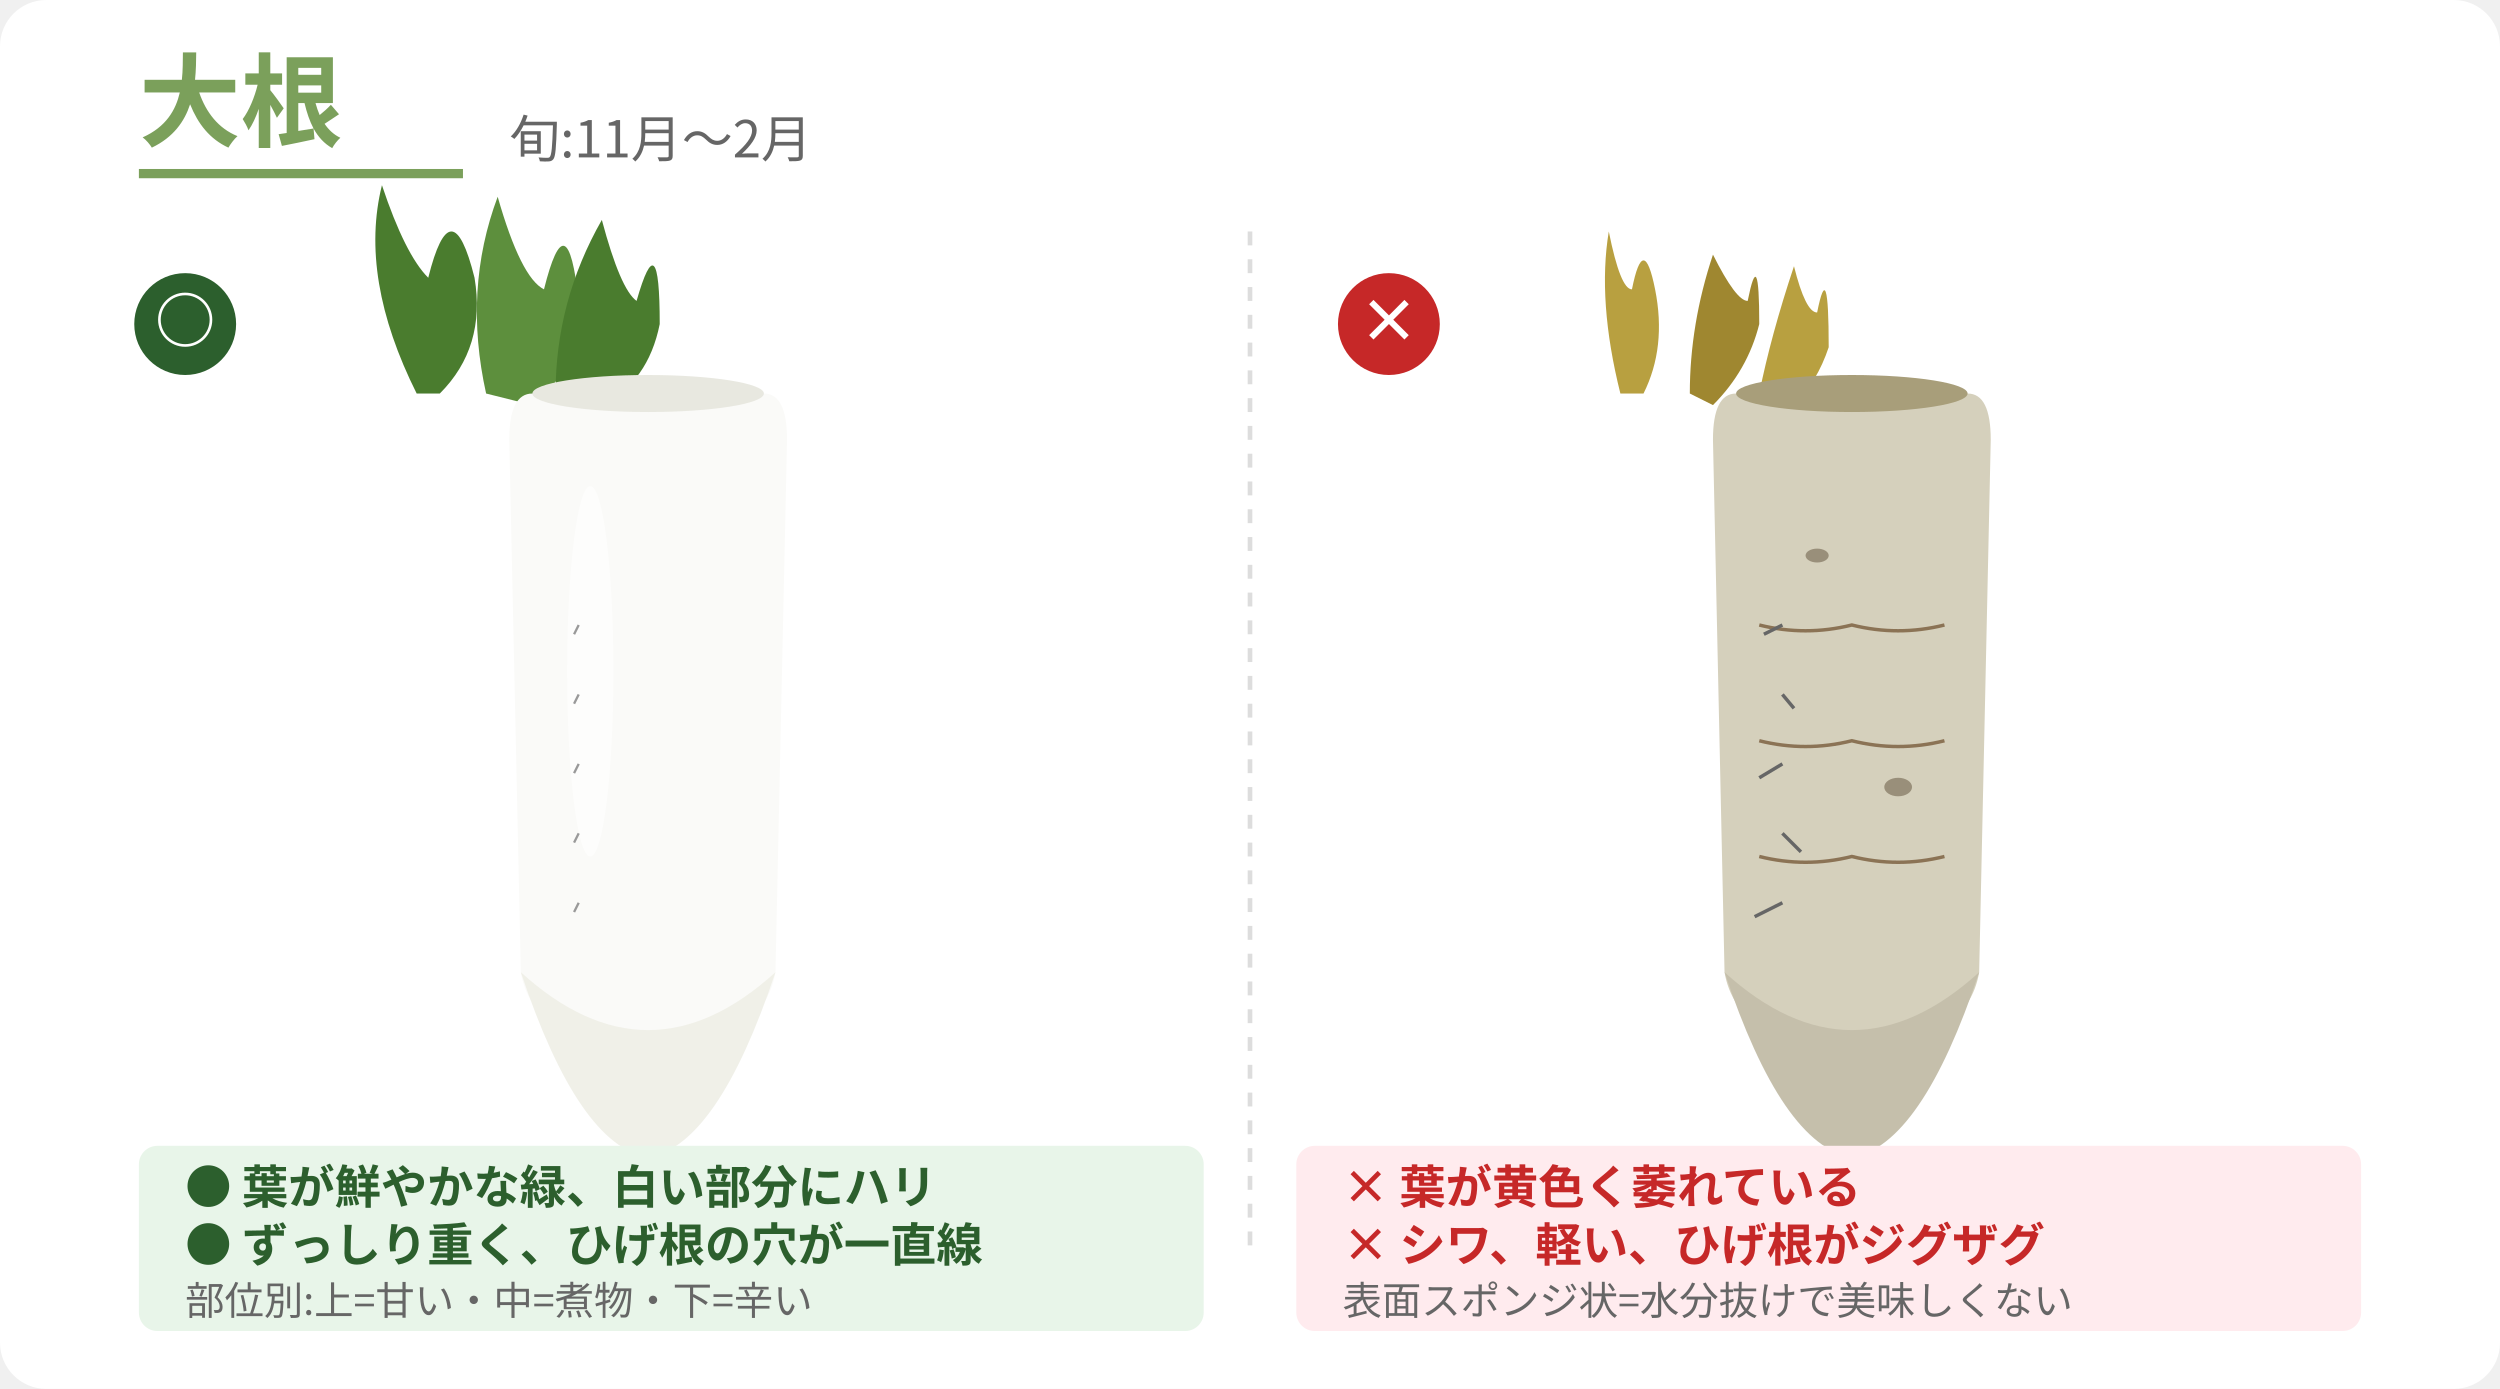
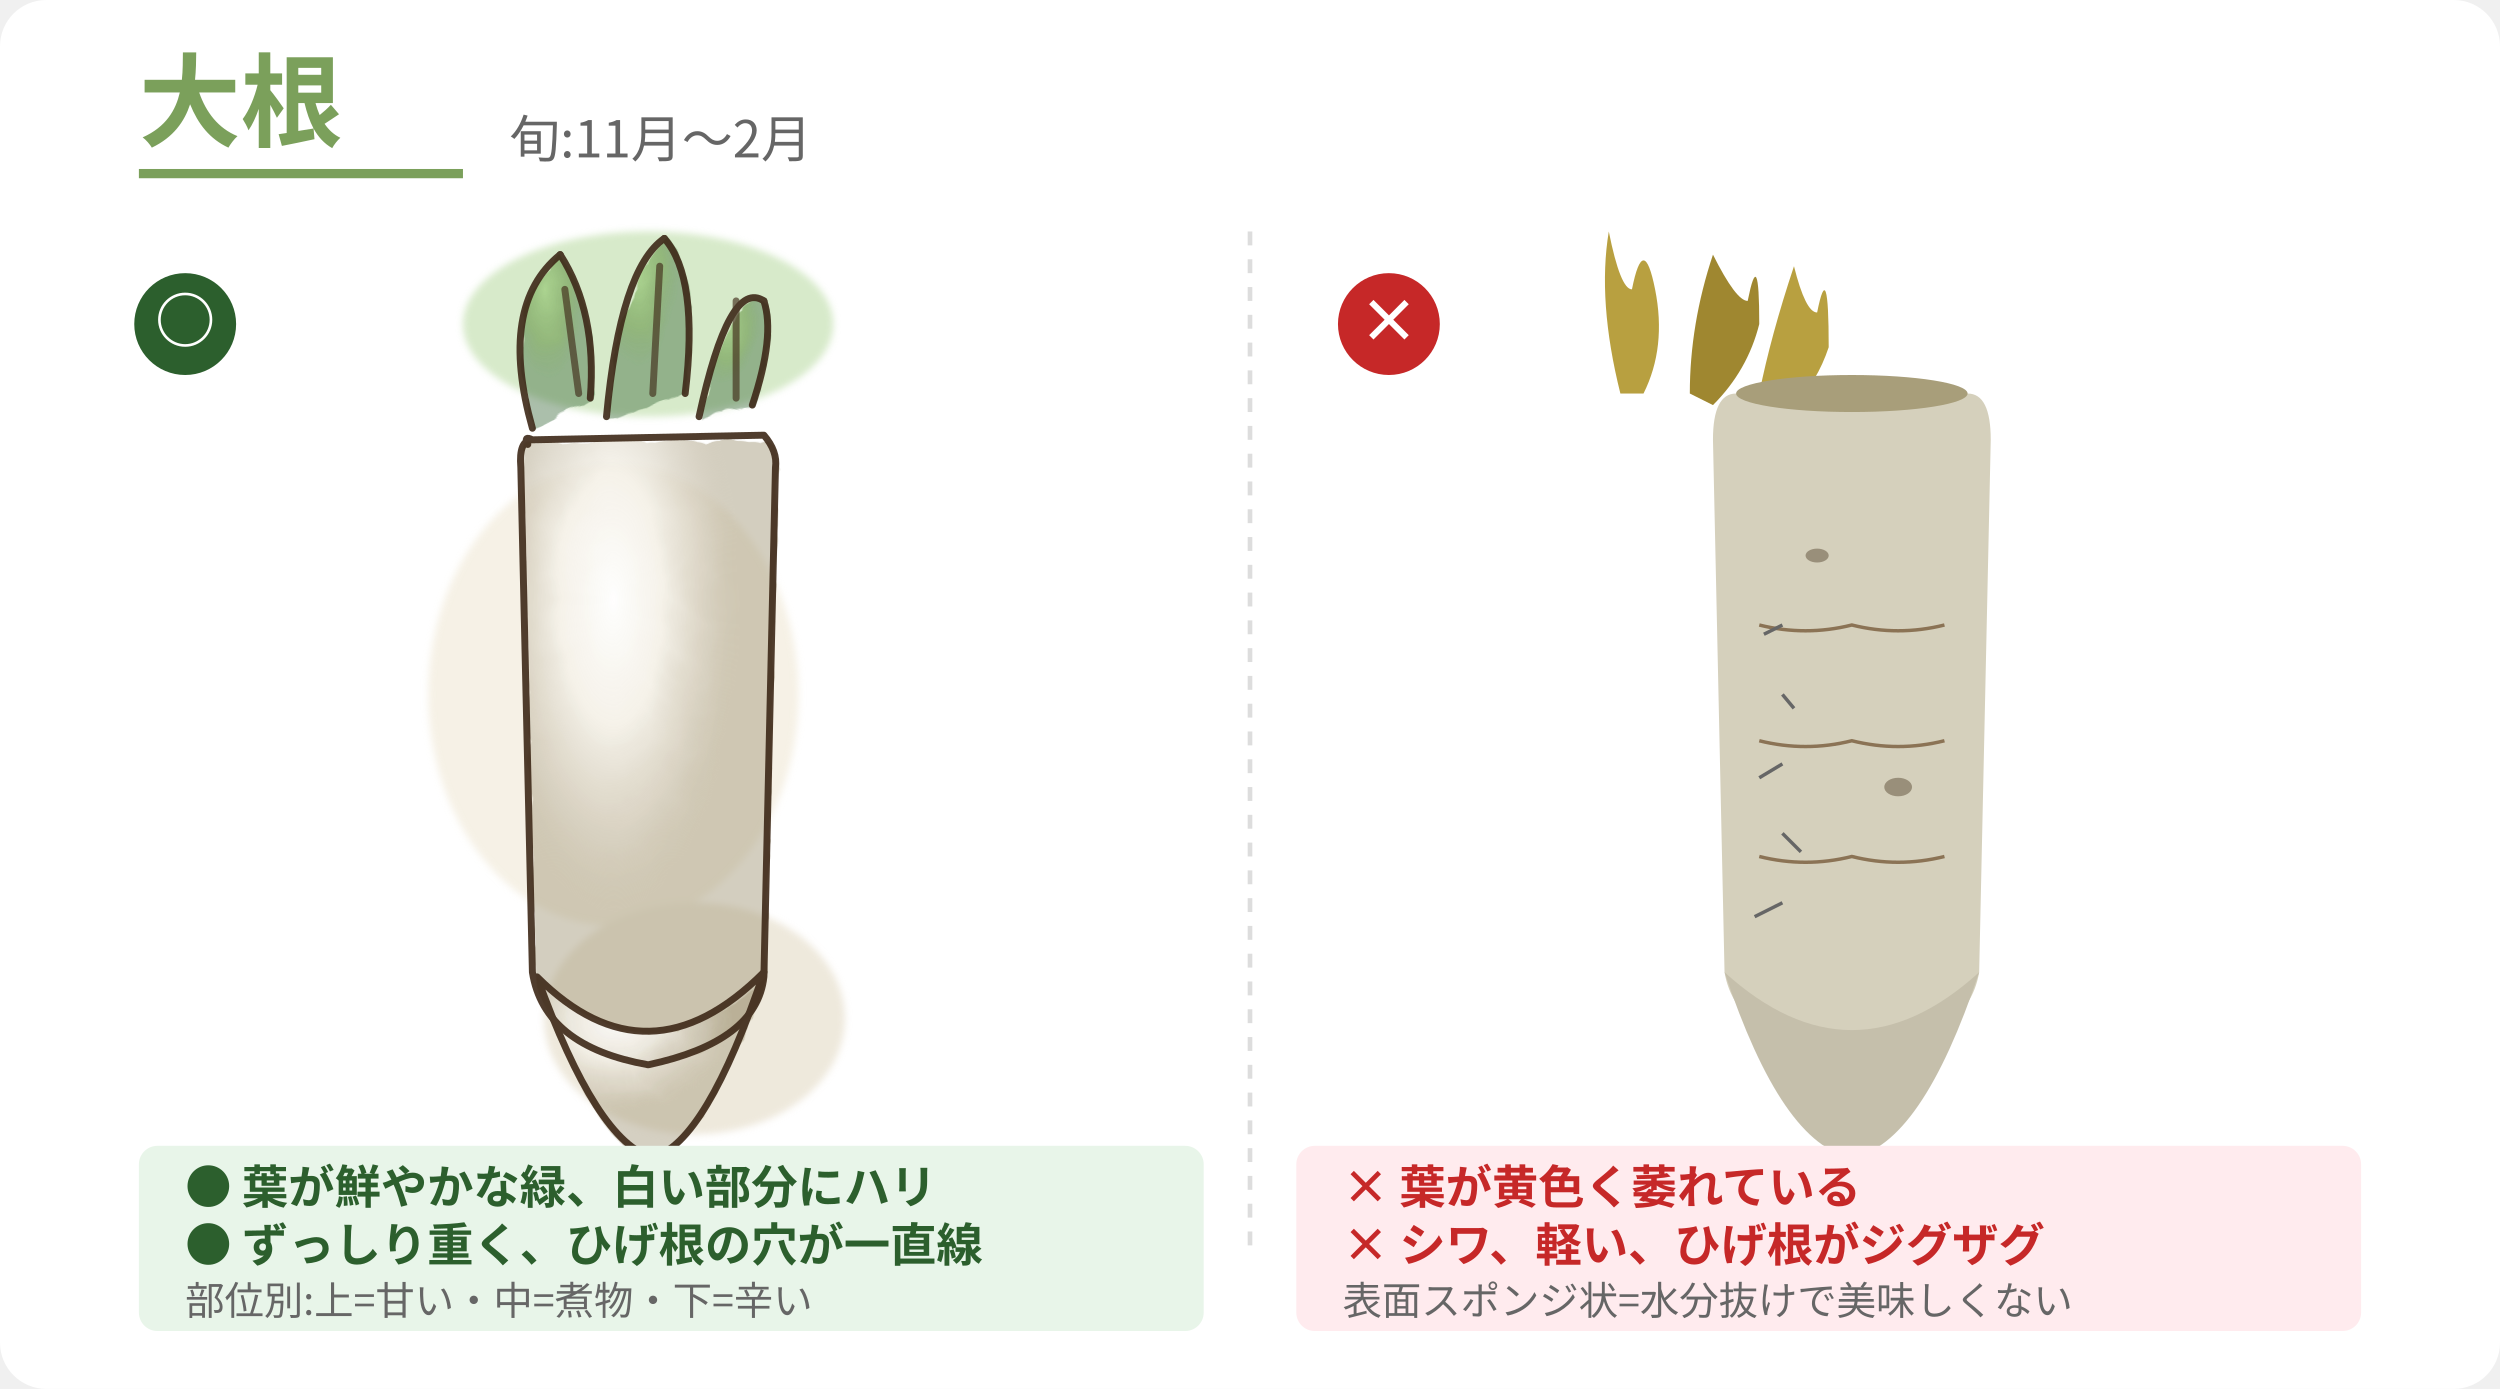
<svg xmlns="http://www.w3.org/2000/svg" viewBox="0 0 1080 600" font-family="Noto Sans CJK JP, sans-serif">
  <defs>
    <filter id="shadowDaikon" x="-20%" y="-20%" width="140%" height="140%">
      <feDropShadow dx="0" dy="3" stdDeviation="4" flood-opacity="0.12" />
    </filter>
  </defs>
  <rect width="1080" height="600" fill="#FFFFFF" rx="20" />
  <text x="60" y="60" font-size="44" font-weight="900" fill="#7BA05B">大根</text>
  <line x1="60" y1="75" x2="200" y2="75" stroke="#7BA05B" stroke-width="4" />
  <text x="220" y="68" font-size="22" fill="#666">旬:11月〜2月</text>
  <line x1="540" y1="100" x2="540" y2="540" stroke="#DDD" stroke-width="2" stroke-dasharray="6,6" />
  <g transform="translate(280, 320)">
    <circle cx="-200" cy="-180" r="22" fill="#2C5F2D" />
    <text x="-200" y="-172" font-size="26" font-weight="900" fill="white" text-anchor="middle">○</text>
-     <g transform="translate(-100, -150)">
-       <path d="M 0 0 Q -25 -50 -15 -90 Q -5 -60 5 -50 Q 15 -90 25 -50 Q 30 -20 10 0 Z" fill="#4A7C2E" />
-       <path d="M 30 0 Q 20 -45 35 -85 Q 45 -50 55 -45 Q 65 -85 70 -40 Q 70 -10 50 5 Z" fill="#5D8F3D" />
-       <path d="M 60 0 Q 60 -40 80 -75 Q 88 -45 95 -40 Q 105 -75 105 -30 Q 100 -5 80 5 Z" fill="#4A7C2E" />
+     <defs>
+       <radialGradient id="wcBodyDaikon" cx="35%" cy="25%">
+         <stop offset="0%" stop-color="#FFFFFF" stop-opacity="0.95" />
+         <stop offset="40%" stop-color="#F5F2EA" stop-opacity="0.85" />
+         <stop offset="80%" stop-color="#C8C0AC" stop-opacity="0.7" />
+         <stop offset="100%" stop-color="#A89E80" stop-opacity="0.5" />
+       </radialGradient>
+       <radialGradient id="wcLeafDaikon" cx="35%" cy="20%">
+         <stop offset="0%" stop-color="#9BCB7A" stop-opacity="0.9" />
+         <stop offset="60%" stop-color="#5D8F3D" stop-opacity="0.7" />
+         <stop offset="100%" stop-color="#2C5F2D" stop-opacity="0.5" />
+       </radialGradient>
+       <filter id="wcRoughDaikon" x="-10%" y="-10%" width="120%" height="120%">
+         <feTurbulence baseFrequency="0.04" numOctaves="3" seed="5" />
+         <feDisplacementMap in="SourceGraphic" scale="4" />
+       </filter>
+       <filter id="wcBlurDaikon">
+         <feGaussianBlur stdDeviation="1.5" />
+       </filter>
+     </defs>
+     <g filter="url(#wcBlurDaikon)" opacity="0.4">
+       <ellipse cx="0" cy="-180" rx="80" ry="40" fill="#9BCB7A" />
+       <ellipse cx="-15" cy="-20" rx="80" ry="100" fill="#E8DCC0" />
+       <ellipse cx="20" cy="120" rx="65" ry="50" fill="#D5C8A8" />
    </g>
-     <path d="M -50 -150 L 50 -150 Q 60 -150 60 -130 L 55 100 Q 50 130 0 140 Q -50 130 -55 100 L -60 -130 Q -60 -150 -50 -150 Z" fill="#FAFAF8" />
-     <ellipse cx="0" cy="-150" rx="50" ry="8" fill="#E8E8E0" />
-     <ellipse cx="-25" cy="-30" rx="10" ry="80" fill="#FFFFFF" opacity="0.6" />
-     <line x1="-30" y1="-50" x2="-32" y2="-46" stroke="#999" stroke-width="1" />
-     <line x1="-30" y1="-20" x2="-32" y2="-16" stroke="#999" stroke-width="1" />
-     <line x1="-30" y1="10" x2="-32" y2="14" stroke="#999" stroke-width="1" />
-     <line x1="-30" y1="40" x2="-32" y2="44" stroke="#999" stroke-width="1" />
-     <line x1="-30" y1="70" x2="-32" y2="74" stroke="#999" stroke-width="1" />
-     <path d="M -55 100 Q 0 150 55 100 Q 30 175 0 180 Q -30 175 -55 100 Z" fill="#F0F0E8" />
+     <g filter="url(#wcRoughDaikon)" opacity="0.8">
+       <path d="M -50 -135 Q -65 -190 -38 -210 Q -22 -185 -25 -148" fill="url(#wcLeafDaikon)" />
+       <path d="M -18 -140 Q -12 -205 8 -218 Q 22 -200 16 -150" fill="url(#wcLeafDaikon)" />
+       <path d="M 22 -140 Q 35 -200 50 -190 Q 55 -175 45 -145" fill="url(#wcLeafDaikon)" />
+     </g>
+     <g filter="url(#wcRoughDaikon)">
+       <path d="M -50 -130 L 50 -130 Q 55 -130 55 -120 L 50 100 Q 45 130 0 140 Q -45 130 -50 100 L -55 -120 Q -55 -130 -50 -130 Z" fill="url(#wcBodyDaikon)" />
+       <path d="M -50 100 Q 0 150 50 100 Q 25 175 0 180 Q -25 175 -50 100 Z" fill="url(#wcBodyDaikon)" opacity="0.95" />
+     </g>
+     <g stroke="#3D2817" stroke-width="3" fill="none" stroke-linecap="round" stroke-linejoin="round" opacity="0.9">
+       <path d="M -52 -128 Q -54 -132 -50 -130 L 50 -132 Q 56 -125 55 -118 L 50 102 Q 47 130 0 140 Q -45 132 -50 100 L -55 -118 Q -56 -130 -50 -130" />
+       <path d="M -48 102 Q 0 150 50 100 Q 25 174 2 180 Q -22 174 -48 102" />
+       <path d="M -50 -135 Q -65 -188 -38 -210" />
+       <path d="M -38 -210 Q -22 -185 -25 -148" />
+       <path d="M -18 -140 Q -12 -204 7 -217" />
+       <path d="M 7 -217 Q 22 -200 16 -150" />
+       <path d="M 22 -140 Q 35 -200 50 -190" />
+       <path d="M 50 -190 Q 55 -175 45 -145" />
+       <path d="M -36 -195 L -30 -150" opacity="0.7" />
+       <path d="M 5 -205 L 2 -150" opacity="0.7" />
+       <path d="M 38 -190 L 38 -148" opacity="0.7" />
+     </g>
  </g>
  <g transform="translate(800, 320)">
    <circle cx="-200" cy="-180" r="22" fill="#C62828" />
    <text x="-200" y="-172" font-size="26" font-weight="900" fill="white" text-anchor="middle">×</text>
    <g transform="translate(-100, -150)">
      <path d="M 0 0 Q -10 -40 -5 -70 Q 0 -45 5 -45 Q 10 -70 15 -45 Q 20 -20 10 0 Z" fill="#B8A040" />
      <path d="M 30 0 Q 30 -30 40 -60 Q 50 -40 55 -40 Q 60 -65 60 -30 Q 55 -10 40 5 Z" fill="#9F8730" />
      <path d="M 60 0 Q 65 -25 75 -55 Q 80 -35 85 -35 Q 90 -60 90 -20 Q 85 -5 75 5 Z" fill="#B8A040" />
    </g>
    <path d="M -50 -150 L 50 -150 Q 60 -150 60 -130 L 55 100 Q 50 130 0 140 Q -50 130 -55 100 L -60 -130 Q -60 -150 -50 -150 Z" fill="#D5D0BC" />
    <ellipse cx="0" cy="-150" rx="50" ry="8" fill="#A89E7A" />
    <path d="M -40 -50 Q -20 -45 0 -50 Q 20 -45 40 -50" stroke="#8B7355" stroke-width="1.5" fill="none" />
    <path d="M -40 0 Q -20 5 0 0 Q 20 5 40 0" stroke="#8B7355" stroke-width="1.5" fill="none" />
    <path d="M -40 50 Q -20 55 0 50 Q 20 55 40 50" stroke="#8B7355" stroke-width="1.5" fill="none" />
    <ellipse cx="-15" cy="-80" rx="5" ry="3" fill="#5D4E37" opacity="0.5" />
    <ellipse cx="20" cy="20" rx="6" ry="4" fill="#5D4E37" opacity="0.5" />
    <line x1="-30" y1="-50" x2="-38" y2="-46" stroke="#666" stroke-width="1.5" />
    <line x1="-30" y1="-20" x2="-25" y2="-14" stroke="#666" stroke-width="1.5" />
    <line x1="-30" y1="10" x2="-40" y2="16" stroke="#666" stroke-width="1.5" />
    <line x1="-30" y1="40" x2="-22" y2="48" stroke="#666" stroke-width="1.5" />
    <line x1="-30" y1="70" x2="-42" y2="76" stroke="#666" stroke-width="1.5" />
    <path d="M -55 100 Q 0 150 55 100 Q 30 175 0 180 Q -30 175 -55 100 Z" fill="#C5BFAB" />
  </g>
  <g font-size="20" fill="#333">
    <rect x="60" y="495" width="460" height="80" rx="8" fill="#E8F5E9" />
    <text x="80" y="520" font-weight="bold" fill="#2C5F2D">● 葉が鮮やかな緑、白い部分にハリ</text>
    <text x="80" y="545" font-weight="bold" fill="#2C5F2D">● ずっしり重く、ひげ根の穴が一直線</text>
    <text x="80" y="568" fill="#666" font-size="17">部位別:上=甘い・中=煮物・下=辛い</text>
    <rect x="560" y="495" width="460" height="80" rx="8" fill="#FFEBEE" />
    <text x="580" y="520" font-weight="bold" fill="#C62828">× 葉が黄色く萎れている</text>
    <text x="580" y="545" font-weight="bold" fill="#C62828">× シワ、軽い、ひげ根がジグザグ</text>
    <text x="580" y="568" fill="#666" font-size="17">表面スポンジ状=水分抜けで美味しくない</text>
  </g>
</svg>
